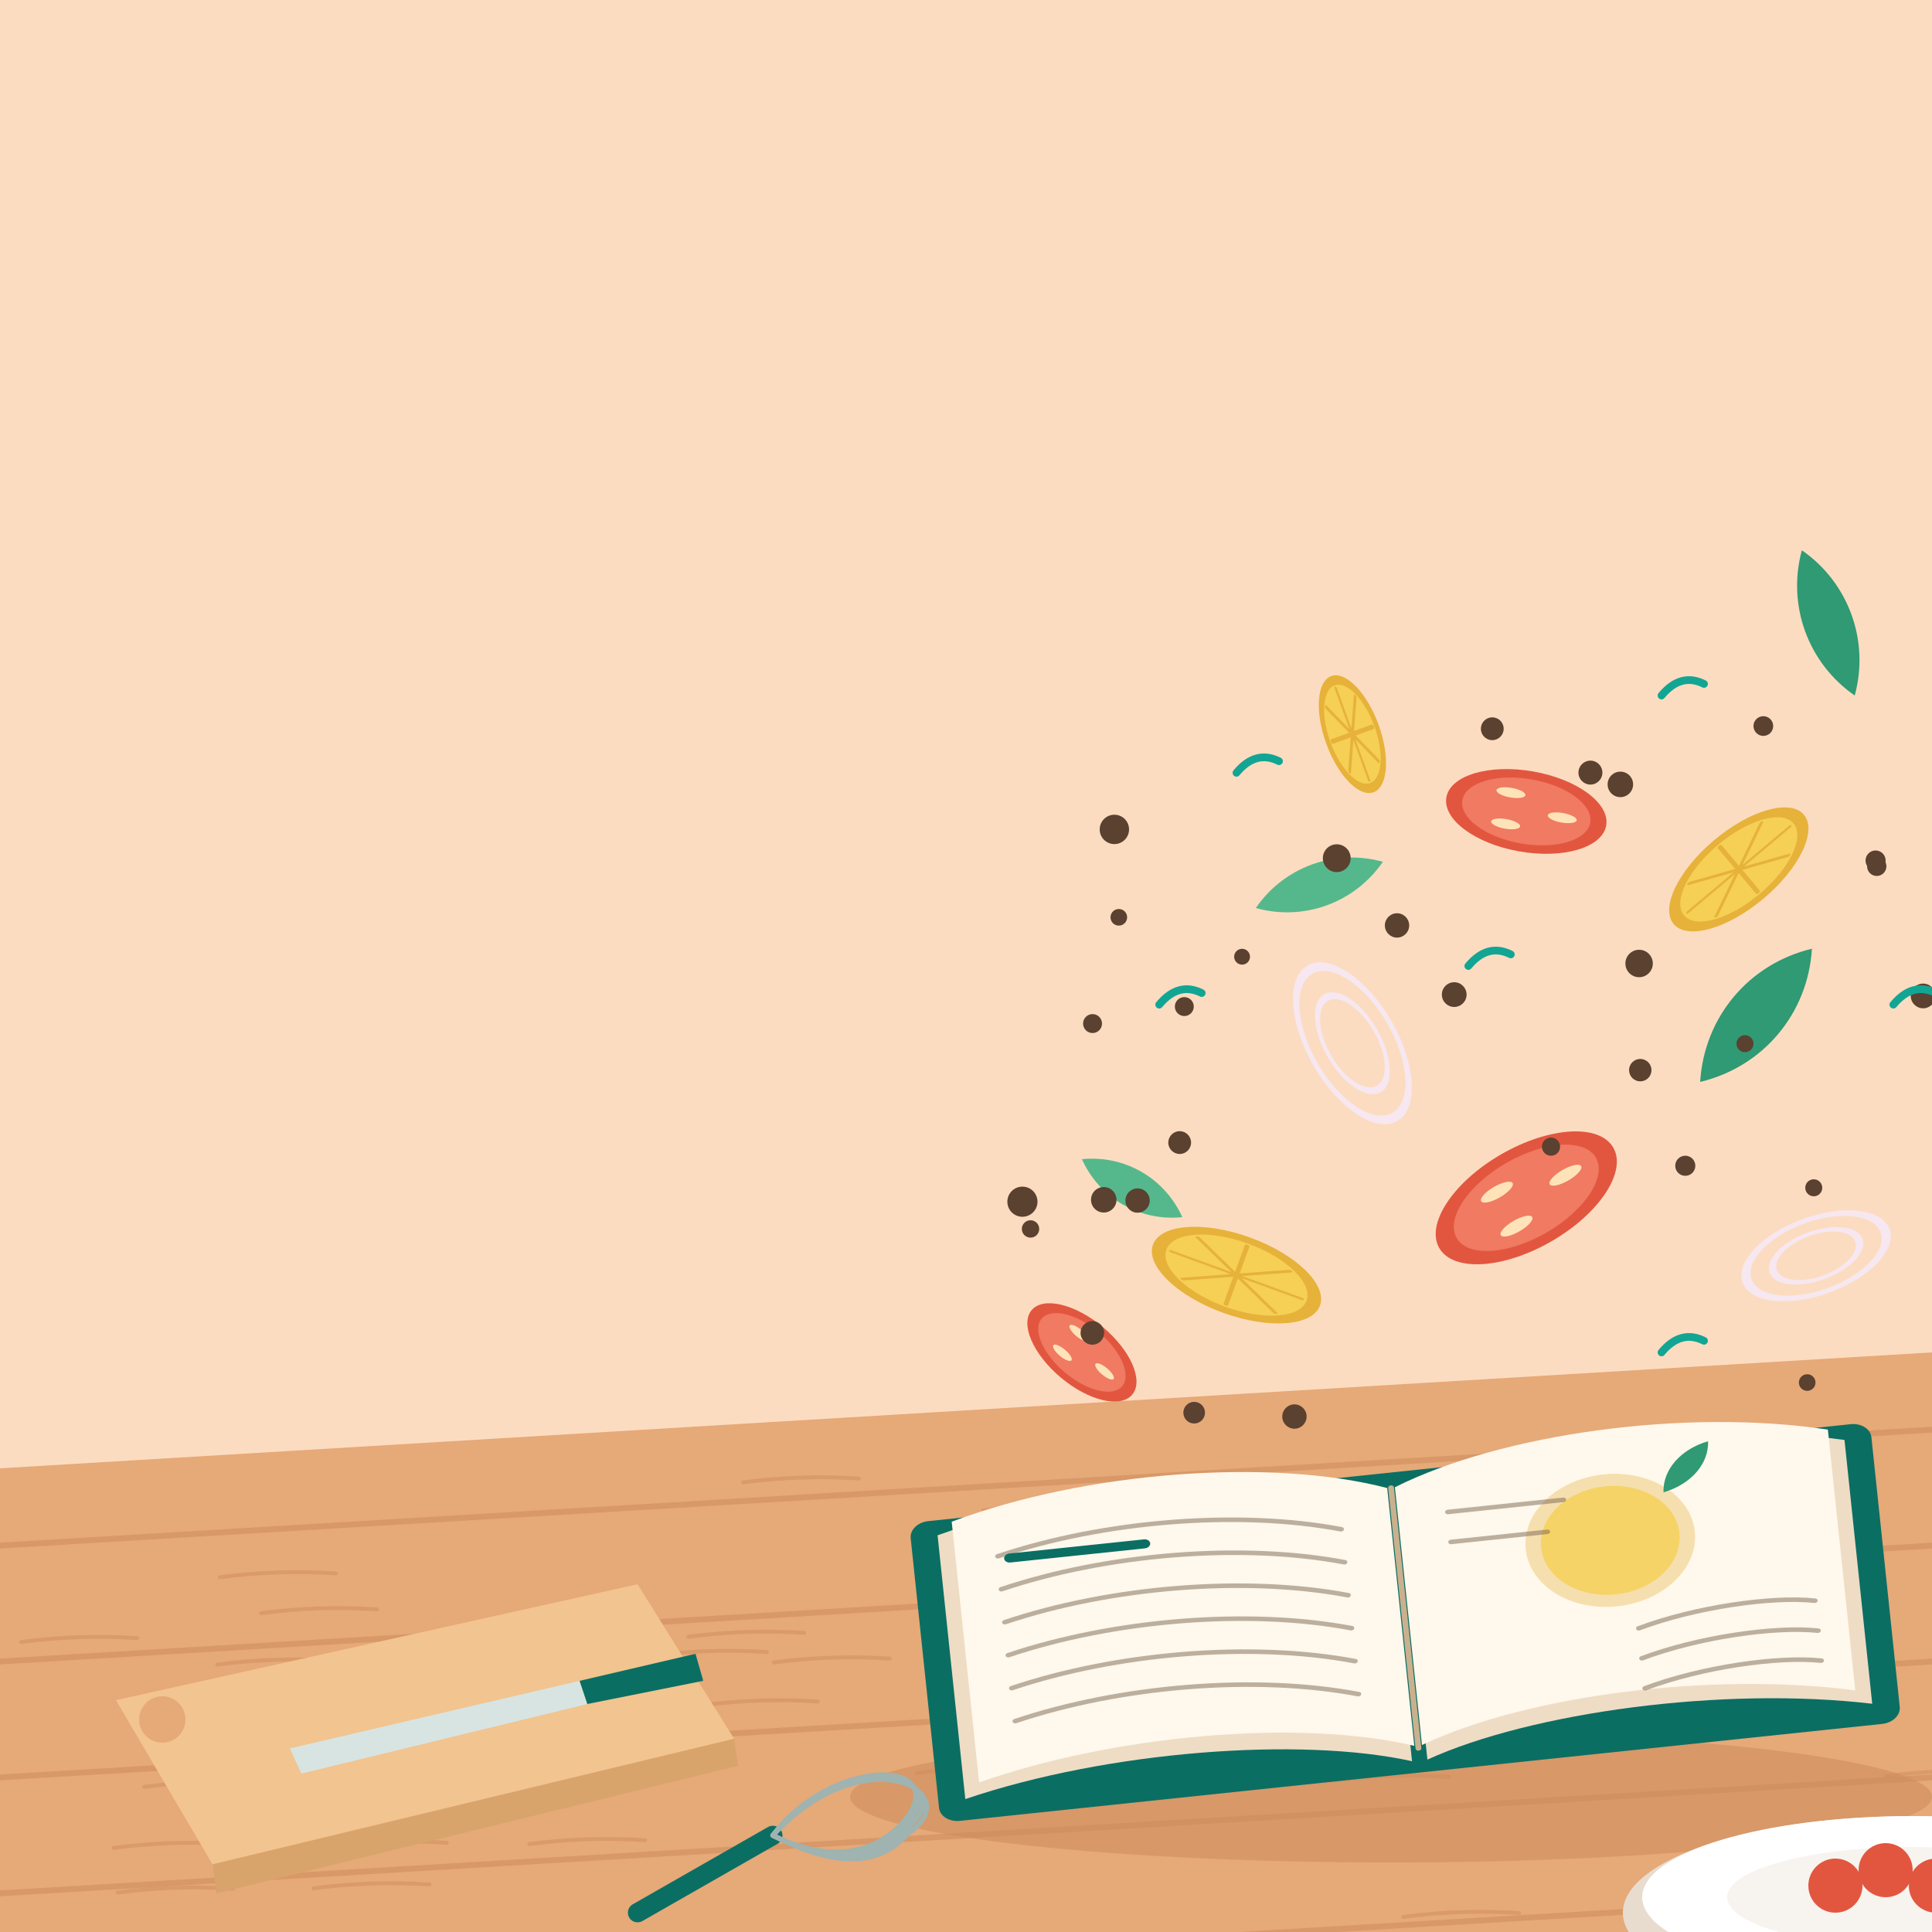
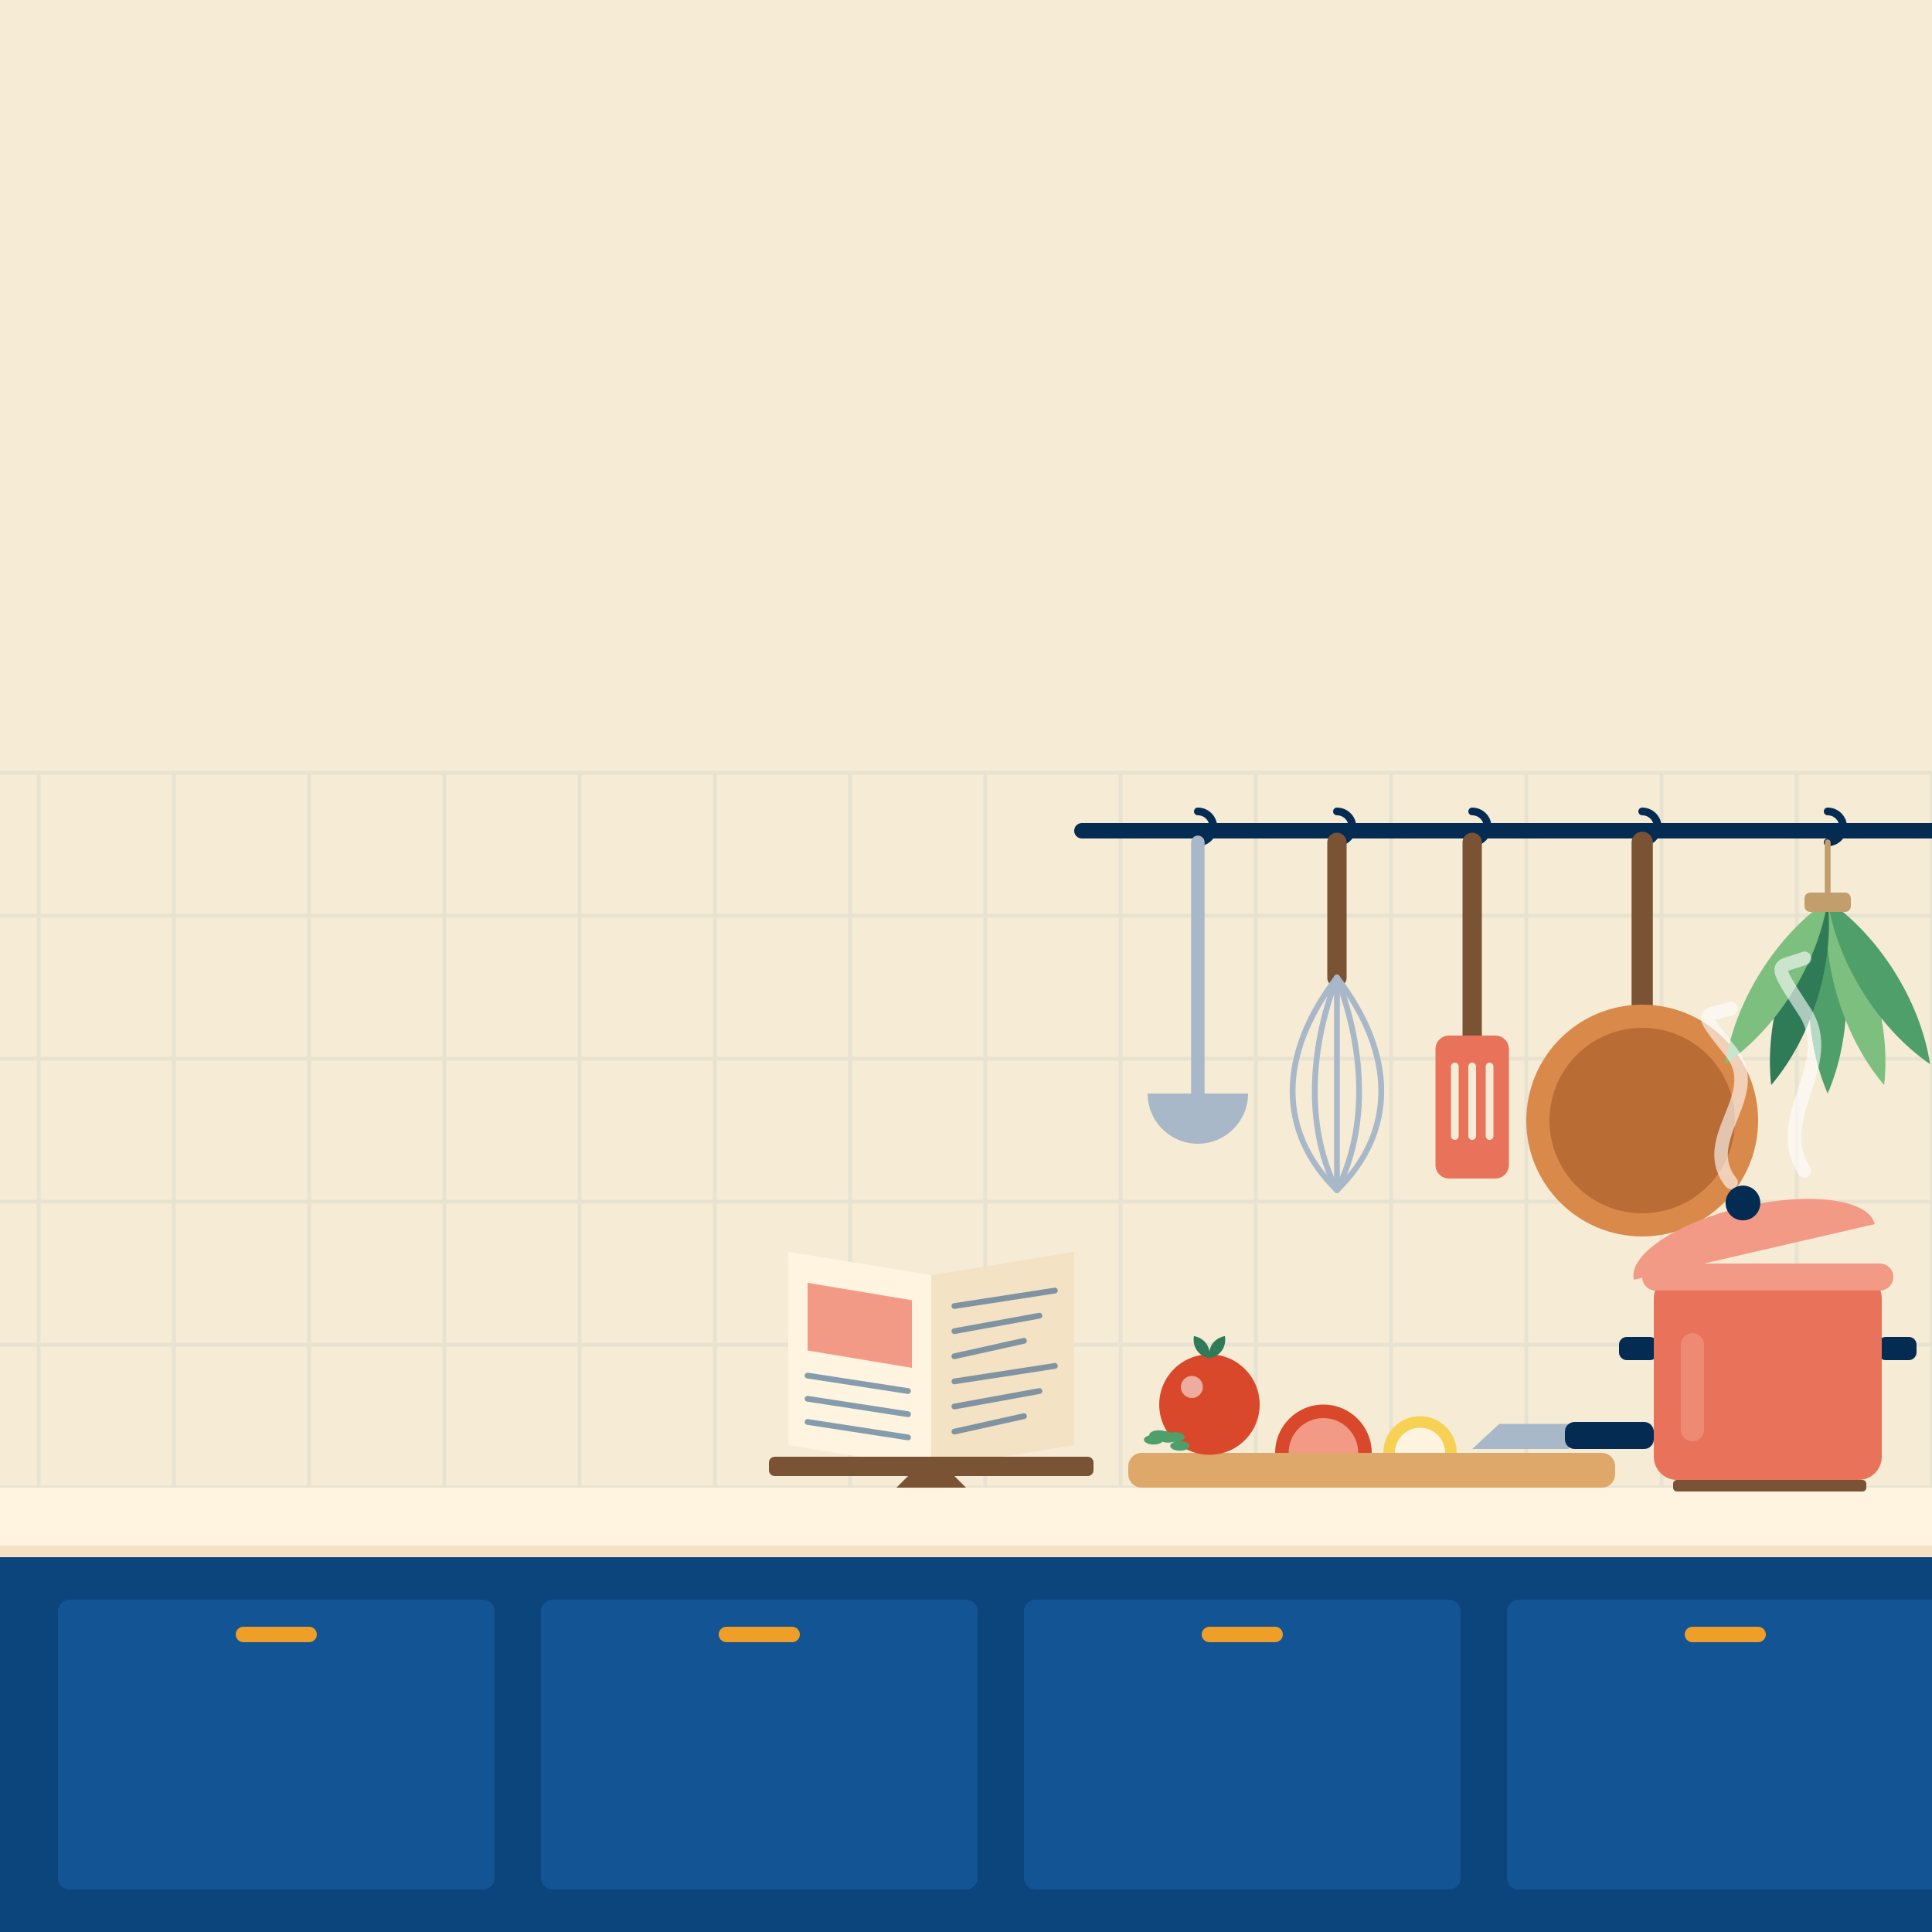
<svg xmlns="http://www.w3.org/2000/svg" viewBox="0 0 1000 1000" width="1000" height="1000">
-   <rect x="0" y="0" width="1000" height="1000" fill="#fcdcc0" />
-   <path d="M0 760L1000 700L1000 1000L0 1000Z" fill="#e6a978" />
-   <path d="M0 800L1000 740" fill="none" stroke="#cf8c5c" stroke-width="3" stroke-linecap="round" stroke-linejoin="round" opacity="0.6" />
-   <path d="M0 860L1000 800" fill="none" stroke="#cf8c5c" stroke-width="3" stroke-linecap="round" stroke-linejoin="round" opacity="0.6" />
-   <path d="M0 920L1000 860" fill="none" stroke="#cf8c5c" stroke-width="3" stroke-linecap="round" stroke-linejoin="round" opacity="0.6" />
-   <path d="M0 980L1000 920" fill="none" stroke="#cf8c5c" stroke-width="3" stroke-linecap="round" stroke-linejoin="round" opacity="0.6" />
-   <path d="M0 1040L1000 980" fill="none" stroke="#cf8c5c" stroke-width="3" stroke-linecap="round" stroke-linejoin="round" opacity="0.6" />
-   <path d="M474.6 917.8q30 -4 60 -2" fill="none" stroke="#cf8c5c" stroke-width="2" stroke-linecap="round" stroke-linejoin="round" opacity="0.5" />
-   <path d="M666.4 794.2q30 -4 60 -2" fill="none" stroke="#cf8c5c" stroke-width="2" stroke-linecap="round" stroke-linejoin="round" opacity="0.5" />
-   <path d="M10.9 849.9q30 -4 60 -2" fill="none" stroke="#cf8c5c" stroke-width="2" stroke-linecap="round" stroke-linejoin="round" opacity="0.5" />
-   <path d="M274 954.5q30 -4 60 -2" fill="none" stroke="#cf8c5c" stroke-width="2" stroke-linecap="round" stroke-linejoin="round" opacity="0.5" />
-   <path d="M690.6 904.3q30 -4 60 -2" fill="none" stroke="#cf8c5c" stroke-width="2" stroke-linecap="round" stroke-linejoin="round" opacity="0.5" />
-   <path d="M558.2 918.7q30 -4 60 -2" fill="none" stroke="#cf8c5c" stroke-width="2" stroke-linecap="round" stroke-linejoin="round" opacity="0.5" />
-   <path d="M145.3 865.6q30 -4 60 -2" fill="none" stroke="#cf8c5c" stroke-width="2" stroke-linecap="round" stroke-linejoin="round" opacity="0.5" />
-   <path d="M162.3 977.4q30 -4 60 -2" fill="none" stroke="#cf8c5c" stroke-width="2" stroke-linecap="round" stroke-linejoin="round" opacity="0.5" />
-   <path d="M58.8 956.5q30 -4 60 -2" fill="none" stroke="#cf8c5c" stroke-width="2" stroke-linecap="round" stroke-linejoin="round" opacity="0.5" />
-   <path d="M74.6 924.9q30 -4 60 -2" fill="none" stroke="#cf8c5c" stroke-width="2" stroke-linecap="round" stroke-linejoin="round" opacity="0.5" />
-   <path d="M337 857.1q30 -4 60 -2" fill="none" stroke="#cf8c5c" stroke-width="2" stroke-linecap="round" stroke-linejoin="round" opacity="0.5" />
-   <path d="M842.4 764.5q30 -4 60 -2" fill="none" stroke="#cf8c5c" stroke-width="2" stroke-linecap="round" stroke-linejoin="round" opacity="0.5" />
-   <path d="M60.8 979.6q30 -4 60 -2" fill="none" stroke="#cf8c5c" stroke-width="2" stroke-linecap="round" stroke-linejoin="round" opacity="0.5" />
-   <path d="M508.9 781.8q30 -4 60 -2" fill="none" stroke="#cf8c5c" stroke-width="2" stroke-linecap="round" stroke-linejoin="round" opacity="0.5" />
-   <path d="M987.1 987.2q30 -4 60 -2" fill="none" stroke="#cf8c5c" stroke-width="2" stroke-linecap="round" stroke-linejoin="round" opacity="0.5" />
-   <path d="M112.5 861.6q30 -4 60 -2" fill="none" stroke="#cf8c5c" stroke-width="2" stroke-linecap="round" stroke-linejoin="round" opacity="0.5" />
-   <path d="M135.1 835q30 -4 60 -2" fill="none" stroke="#cf8c5c" stroke-width="2" stroke-linecap="round" stroke-linejoin="round" opacity="0.5" />
-   <path d="M621.5 799.2q30 -4 60 -2" fill="none" stroke="#cf8c5c" stroke-width="2" stroke-linecap="round" stroke-linejoin="round" opacity="0.5" />
-   <path d="M696.8 772.3q30 -4 60 -2" fill="none" stroke="#cf8c5c" stroke-width="2" stroke-linecap="round" stroke-linejoin="round" opacity="0.5" />
-   <path d="M171.2 955.8q30 -4 60 -2" fill="none" stroke="#cf8c5c" stroke-width="2" stroke-linecap="round" stroke-linejoin="round" opacity="0.5" />
-   <path d="M400.5 860.5q30 -4 60 -2" fill="none" stroke="#cf8c5c" stroke-width="2" stroke-linecap="round" stroke-linejoin="round" opacity="0.5" />
-   <path d="M596 874.4q30 -4 60 -2" fill="none" stroke="#cf8c5c" stroke-width="2" stroke-linecap="round" stroke-linejoin="round" opacity="0.5" />
-   <path d="M384.6 767.3q30 -4 60 -2" fill="none" stroke="#cf8c5c" stroke-width="2" stroke-linecap="round" stroke-linejoin="round" opacity="0.5" />
-   <path d="M726.3 992.2q30 -4 60 -2" fill="none" stroke="#cf8c5c" stroke-width="2" stroke-linecap="round" stroke-linejoin="round" opacity="0.5" />
-   <path d="M976.3 919.3q30 -4 60 -2" fill="none" stroke="#cf8c5c" stroke-width="2" stroke-linecap="round" stroke-linejoin="round" opacity="0.5" />
-   <path d="M356.3 847.2q30 -4 60 -2" fill="none" stroke="#cf8c5c" stroke-width="2" stroke-linecap="round" stroke-linejoin="round" opacity="0.5" />
-   <path d="M690.1 921.7q30 -4 60 -2" fill="none" stroke="#cf8c5c" stroke-width="2" stroke-linecap="round" stroke-linejoin="round" opacity="0.5" />
-   <path d="M113.8 816.4q30 -4 60 -2" fill="none" stroke="#cf8c5c" stroke-width="2" stroke-linecap="round" stroke-linejoin="round" opacity="0.5" />
-   <path d="M363.3 882.7q30 -4 60 -2" fill="none" stroke="#cf8c5c" stroke-width="2" stroke-linecap="round" stroke-linejoin="round" opacity="0.5" />
-   <path d="M810.1 880q30 -4 60 -2" fill="none" stroke="#cf8c5c" stroke-width="2" stroke-linecap="round" stroke-linejoin="round" opacity="0.5" />
-   <path d="M60 880L330 820L380 900L110 965Z" fill="#f2c48f" />
-   <path d="M110 965L380 900L382 914L112 980Z" fill="#d9a46c" />
-   <circle cx="84" cy="890" r="12" fill="#e6a978" />
-   <path d="M150 905L300 870L304 882L156 918Z" fill="#d8e4e2" />
-   <path d="M300 870L360 856L364 870L304 882Z" fill="#0b6e63" />
-   <ellipse cx="720" cy="930" rx="280" ry="34" fill="#cf8c5c" opacity="0.6" />
-   <g transform="translate(720 770) rotate(-6) scale(1 .78)">
-     <rect x="-250" y="-10" width="500" height="200" rx="10" fill="#0b6e63" />
-     <path d="M-236 0C-160 -24 -60 -20 -4 8L-4 182C-60 158 -160 154 -236 176Z" fill="#efdcc4" />
-     <path d="M236 0C160 -24 60 -20 4 8L4 182C60 158 160 154 236 176Z" fill="#efdcc4" />
-     <path d="M-228 -8C-156 -32 -60 -28 -2 0L-2 172C-60 146 -156 144 -228 166Z" fill="#fff8ec" />
-     <path d="M228 -8C156 -32 60 -28 2 0L2 172C60 146 156 144 228 166Z" fill="#fff8ec" />
-     <path d="M0 0L0 174" fill="none" stroke="#c9b08e" stroke-width="3" stroke-linecap="round" stroke-linejoin="round" />
-     <path d="M-206 18C-150 2 -80 4 -28 24" fill="none" stroke="#7a6650" stroke-width="3" stroke-linecap="round" stroke-linejoin="round" opacity="0.5" />
-     <path d="M-206 40C-150 24 -80 26 -28 46" fill="none" stroke="#7a6650" stroke-width="3" stroke-linecap="round" stroke-linejoin="round" opacity="0.5" />
-     <path d="M-206 62C-150 46 -80 48 -28 68" fill="none" stroke="#7a6650" stroke-width="3" stroke-linecap="round" stroke-linejoin="round" opacity="0.5" />
-     <path d="M-206 84C-150 68 -80 70 -28 90" fill="none" stroke="#7a6650" stroke-width="3" stroke-linecap="round" stroke-linejoin="round" opacity="0.5" />
-     <path d="M-206 106C-150 90 -80 92 -28 112" fill="none" stroke="#7a6650" stroke-width="3" stroke-linecap="round" stroke-linejoin="round" opacity="0.5" />
-     <path d="M-206 128C-150 112 -80 114 -28 134" fill="none" stroke="#7a6650" stroke-width="3" stroke-linecap="round" stroke-linejoin="round" opacity="0.5" />
-     <path d="M-200 20h70" fill="none" stroke="#0b6e63" stroke-width="6" stroke-linecap="round" stroke-linejoin="round" />
-     <path d="M120 110C150 100 190 98 212 104" fill="none" stroke="#7a6650" stroke-width="3" stroke-linecap="round" stroke-linejoin="round" opacity="0.5" />
-     <path d="M120 130C150 120 190 118 212 124" fill="none" stroke="#7a6650" stroke-width="3" stroke-linecap="round" stroke-linejoin="round" opacity="0.5" />
-     <path d="M120 150C150 140 190 138 212 144" fill="none" stroke="#7a6650" stroke-width="3" stroke-linecap="round" stroke-linejoin="round" opacity="0.5" />
-     <circle cx="110" cy="50" r="44" fill="#e6b23a" opacity="0.35" />
-     <circle cx="110" cy="50" r="36" fill="#f6cf55" opacity="0.8" />
-     <path d="M0 0C9 -12 9 -28 0 -40C-9 -28 -9 -12 0 0Z" fill="#2f9a74" transform="translate(140 22) rotate(40)" />
-     <path d="M28 20h60M28 40h50" fill="none" stroke="#7a6650" stroke-width="3" stroke-linecap="round" stroke-linejoin="round" opacity="0.5" />
+   <rect x="0" y="0" width="1000" height="1000" fill="#f6ecd6" />
+   <path d="M20 400L20 770" fill="none" stroke="#e8e2d1" stroke-width="2" stroke-linecap="round" stroke-linejoin="round" />
+   <path d="M90 400L90 770" fill="none" stroke="#e8e2d1" stroke-width="2" stroke-linecap="round" stroke-linejoin="round" />
+   <path d="M160 400L160 770" fill="none" stroke="#e8e2d1" stroke-width="2" stroke-linecap="round" stroke-linejoin="round" />
+   <path d="M230 400L230 770" fill="none" stroke="#e8e2d1" stroke-width="2" stroke-linecap="round" stroke-linejoin="round" />
+   <path d="M300 400L300 770" fill="none" stroke="#e8e2d1" stroke-width="2" stroke-linecap="round" stroke-linejoin="round" />
+   <path d="M370 400L370 770" fill="none" stroke="#e8e2d1" stroke-width="2" stroke-linecap="round" stroke-linejoin="round" />
+   <path d="M440 400L440 770" fill="none" stroke="#e8e2d1" stroke-width="2" stroke-linecap="round" stroke-linejoin="round" />
+   <path d="M510 400L510 770" fill="none" stroke="#e8e2d1" stroke-width="2" stroke-linecap="round" stroke-linejoin="round" />
+   <path d="M580 400L580 770" fill="none" stroke="#e8e2d1" stroke-width="2" stroke-linecap="round" stroke-linejoin="round" />
+   <path d="M650 400L650 770" fill="none" stroke="#e8e2d1" stroke-width="2" stroke-linecap="round" stroke-linejoin="round" />
+   <path d="M720 400L720 770" fill="none" stroke="#e8e2d1" stroke-width="2" stroke-linecap="round" stroke-linejoin="round" />
+   <path d="M790 400L790 770" fill="none" stroke="#e8e2d1" stroke-width="2" stroke-linecap="round" stroke-linejoin="round" />
+   <path d="M860 400L860 770" fill="none" stroke="#e8e2d1" stroke-width="2" stroke-linecap="round" stroke-linejoin="round" />
+   <path d="M930 400L930 770" fill="none" stroke="#e8e2d1" stroke-width="2" stroke-linecap="round" stroke-linejoin="round" />
+   <path d="M1000 400L1000 770" fill="none" stroke="#e8e2d1" stroke-width="2" stroke-linecap="round" stroke-linejoin="round" />
+   <path d="M0 400L1000 400" fill="none" stroke="#e8e2d1" stroke-width="2" stroke-linecap="round" stroke-linejoin="round" />
+   <path d="M0 474L1000 474" fill="none" stroke="#e8e2d1" stroke-width="2" stroke-linecap="round" stroke-linejoin="round" />
+   <path d="M0 548L1000 548" fill="none" stroke="#e8e2d1" stroke-width="2" stroke-linecap="round" stroke-linejoin="round" />
+   <path d="M0 622L1000 622" fill="none" stroke="#e8e2d1" stroke-width="2" stroke-linecap="round" stroke-linejoin="round" />
+   <path d="M0 696L1000 696" fill="none" stroke="#e8e2d1" stroke-width="2" stroke-linecap="round" stroke-linejoin="round" />
+   <path d="M0 770L1000 770" fill="none" stroke="#e8e2d1" stroke-width="2" stroke-linecap="round" stroke-linejoin="round" />
+   <rect x="0" y="770" width="1000" height="34" fill="#FFF4DF" />
+   <rect x="0" y="800" width="1000" height="6" fill="#F3E2C4" />
+   <rect x="0" y="806" width="1000" height="194" fill="#0C447C" />
+   <rect x="30" y="828" width="226" height="150" rx="6" fill="#1F6BB8" opacity="0.4" />
+   <rect x="122" y="842" width="42" height="8" rx="4" fill="#EF9F27" />
+   <rect x="280" y="828" width="226" height="150" rx="6" fill="#1F6BB8" opacity="0.4" />
+   <rect x="372" y="842" width="42" height="8" rx="4" fill="#EF9F27" />
+   <rect x="530" y="828" width="226" height="150" rx="6" fill="#1F6BB8" opacity="0.4" />
+   <rect x="622" y="842" width="42" height="8" rx="4" fill="#EF9F27" />
+   <rect x="780" y="828" width="226" height="150" rx="6" fill="#1F6BB8" opacity="0.4" />
+   <rect x="872" y="842" width="42" height="8" rx="4" fill="#EF9F27" />
+   <path d="M560 430L1000 430" fill="none" stroke="#042C53" stroke-width="8" stroke-linecap="round" stroke-linejoin="round" />
+   <path d="M620 420a8 8 0 0 1 0 16" fill="none" stroke="#042C53" stroke-width="4" stroke-linecap="round" stroke-linejoin="round" />
+   <path d="M692 420a8 8 0 0 1 0 16" fill="none" stroke="#042C53" stroke-width="4" stroke-linecap="round" stroke-linejoin="round" />
+   <path d="M762 420a8 8 0 0 1 0 16" fill="none" stroke="#042C53" stroke-width="4" stroke-linecap="round" stroke-linejoin="round" />
+   <path d="M850 420a8 8 0 0 1 0 16" fill="none" stroke="#042C53" stroke-width="4" stroke-linecap="round" stroke-linejoin="round" />
+   <path d="M946 420a8 8 0 0 1 0 16" fill="none" stroke="#042C53" stroke-width="4" stroke-linecap="round" stroke-linejoin="round" />
+   <path d="M620 436L620 566" fill="none" stroke="#A9B8C8" stroke-width="7" stroke-linecap="round" stroke-linejoin="round" />
+   <path d="M594 566A26 26 0 0 0 646 566Z" fill="#A9B8C8" />
+   <path d="M692 436L692 506" fill="none" stroke="#7A5234" stroke-width="10" stroke-linecap="round" stroke-linejoin="round" />
+   <path d="M692 506C661.4 546 661.4 586 692 616" fill="none" stroke="#A9B8C8" stroke-width="3" stroke-linecap="round" stroke-linejoin="round" />
+   <path d="M692 506C676.7 546 676.7 586 692 616" fill="none" stroke="#A9B8C8" stroke-width="3" stroke-linecap="round" stroke-linejoin="round" />
+   <path d="M692 506C692.0 546 692.0 586 692 616" fill="none" stroke="#A9B8C8" stroke-width="3" stroke-linecap="round" stroke-linejoin="round" />
+   <path d="M692 506C707.3 546 707.3 586 692 616" fill="none" stroke="#A9B8C8" stroke-width="3" stroke-linecap="round" stroke-linejoin="round" />
+   <path d="M692 506C722.6 546 722.6 586 692 616" fill="none" stroke="#A9B8C8" stroke-width="3" stroke-linecap="round" stroke-linejoin="round" />
+   <path d="M762 436L762 536" fill="none" stroke="#7A5234" stroke-width="10" stroke-linecap="round" stroke-linejoin="round" />
+   <rect x="743" y="536" width="38" height="74" rx="7" fill="#E8735A" />
+   <rect x="751" y="550" width="4" height="40" rx="2" fill="#f6ecd6" />
+   <rect x="760" y="550" width="4" height="40" rx="2" fill="#f6ecd6" />
+   <rect x="769" y="550" width="4" height="40" rx="2" fill="#f6ecd6" />
+   <path d="M850 436L850 524" fill="none" stroke="#7A5234" stroke-width="11" stroke-linecap="round" stroke-linejoin="round" />
+   <circle cx="850" cy="580" r="60" fill="#D98A4B" />
+   <circle cx="850" cy="580" r="48" fill="#B96C34" />
+   <path d="M946 436L946 470" fill="none" stroke="#C19E6C" stroke-width="3" stroke-linecap="round" stroke-linejoin="round" />
+   <path d="M0 0C13 -30 13 -70 0 -100C-13 -70 -13 -30 0 0Z" fill="#4E9F6A" transform="translate(946 466) rotate(180)" />
+   <path d="M0 0C13 -30 13 -70 0 -100C-13 -70 -13 -30 0 0Z" fill="#7DBF7F" transform="translate(946 466) rotate(163)" />
+   <path d="M0 0C13 -30 13 -70 0 -100C-13 -70 -13 -30 0 0Z" fill="#2F7A57" transform="translate(946 466) rotate(197)" />
+   <path d="M0 0C13 -30 13 -70 0 -100C-13 -70 -13 -30 0 0Z" fill="#4E9F6A" transform="translate(946 466) rotate(148)" />
+   <path d="M0 0C13 -30 13 -70 0 -100C-13 -70 -13 -30 0 0Z" fill="#7DBF7F" transform="translate(946 466) rotate(212)" />
+   <rect x="934" y="462" width="24" height="10" rx="3" fill="#C19E6C" />
+   <path d="M408 648L482 660L482 760L408 748Z" fill="#FFF4DF" />
+   <path d="M482 660L556 648L556 748L482 760Z" fill="#F3E2C4" />
+   <path d="M418 664L472 673L472 708L418 699Z" fill="#F29A85" />
+   <path d="M418 712L470 720" fill="none" stroke="#0C447C" stroke-width="3" stroke-linecap="round" stroke-linejoin="round" opacity="0.5" />
+   <path d="M418 724L470 732" fill="none" stroke="#0C447C" stroke-width="3" stroke-linecap="round" stroke-linejoin="round" opacity="0.5" />
+   <path d="M418 736L470 744" fill="none" stroke="#0C447C" stroke-width="3" stroke-linecap="round" stroke-linejoin="round" opacity="0.5" />
+   <path d="M494 676L546 668" fill="none" stroke="#0C447C" stroke-width="3" stroke-linecap="round" stroke-linejoin="round" opacity="0.5" />
+   <path d="M494 689L538 681" fill="none" stroke="#0C447C" stroke-width="3" stroke-linecap="round" stroke-linejoin="round" opacity="0.5" />
+   <path d="M494 702L530 694" fill="none" stroke="#0C447C" stroke-width="3" stroke-linecap="round" stroke-linejoin="round" opacity="0.5" />
+   <path d="M494 715L546 707" fill="none" stroke="#0C447C" stroke-width="3" stroke-linecap="round" stroke-linejoin="round" opacity="0.5" />
+   <path d="M494 728L538 720" fill="none" stroke="#0C447C" stroke-width="3" stroke-linecap="round" stroke-linejoin="round" opacity="0.5" />
+   <path d="M494 741L530 733" fill="none" stroke="#0C447C" stroke-width="3" stroke-linecap="round" stroke-linejoin="round" opacity="0.5" />
+   <rect x="398" y="754" width="168" height="10" rx="3" fill="#7A5234" />
+   <path d="M470 764L494 764L500 770L464 770Z" fill="#7A5234" />
+   <rect x="584" y="752" width="252" height="18" rx="7" fill="#DDA869" />
+   <circle cx="626" cy="727" r="26" fill="#D9482B" />
+   <circle cx="616.9" cy="717.9" r="5.7" fill="#FFFFFF" opacity="0.55" />
+   <path d="M0 0C4 -4.2 4 -9.8 0 -14C-4 -9.8 -4 -4.2 0 0Z" fill="#2F7A57" transform="translate(626 703) rotate(35)" />
+   <path d="M0 0C4 -4.2 4 -9.8 0 -14C-4 -9.8 -4 -4.2 0 0Z" fill="#2F7A57" transform="translate(626 703) rotate(-35)" />
+   <path d="M660 752A25 25 0 0 1 710 752Z" fill="#D9482B" />
+   <path d="M667 752A18 18 0 0 1 703 752Z" fill="#F29A85" />
+   <path d="M716 752A19 19 0 0 1 754 752Z" fill="#F7D154" />
+   <path d="M722 752A13 13 0 0 1 748 752Z" fill="#FFF4DF" />
+   <ellipse cx="599.8" cy="742.8" rx="5" ry="2.5" fill="#4E9F6A" />
+   <ellipse cx="602.3" cy="743.2" rx="5" ry="2.5" fill="#4E9F6A" />
+   <ellipse cx="597.1" cy="745.2" rx="5" ry="2.5" fill="#4E9F6A" />
+   <ellipse cx="610.7" cy="748.4" rx="5" ry="2.5" fill="#4E9F6A" />
+   <ellipse cx="608.2" cy="743.8" rx="5" ry="2.5" fill="#4E9F6A" />
+   <ellipse cx="604.6" cy="744.2" rx="5" ry="2.5" fill="#4E9F6A" />
+   <path d="M762 750L812 750L812 737L776 737Z" fill="#A9B8C8" />
+   <rect x="810" y="736" width="46" height="14" rx="5" fill="#042C53" />
+   <path d="M896 612c-18 -22.5 18 -45 0 -67.5s-14 -18 0 -22.5" fill="none" stroke="#FFFFFF" stroke-width="7" stroke-linecap="round" stroke-linejoin="round" opacity="0.6" />
+   <path d="M934 606c-18 -27.5 18 -55 0 -82.5s-14 -22 0 -27.5" fill="none" stroke="#FFFFFF" stroke-width="7" stroke-linecap="round" stroke-linejoin="round" opacity="0.6" />
+   <rect x="866" y="766" width="100" height="6" rx="2" fill="#7A5234" />
+   <rect x="838" y="692" width="20" height="12" rx="4" fill="#042C53" />
+   <rect x="972" y="692" width="20" height="12" rx="4" fill="#042C53" />
+   <rect x="856" y="660" width="118" height="106" rx="12" fill="#E8735A" />
+   <rect x="850" y="654" width="130" height="14" rx="7" fill="#F29A85" />
+   <rect x="870" y="690" width="12" height="56" rx="6" fill="#F29A85" opacity="0.6" />
+   <g transform="translate(908 648) rotate(-13)">
+     <path d="M-64 0A64 24 0 0 1 64 0Z" fill="#F29A85" />
+     <circle cx="0" cy="-26" r="9" fill="#042C53" />
  </g>
-   <g transform="translate(640 660) rotate(20) scale(1 .45)">
-     <circle cx="0" cy="0" r="46" fill="#e6b23a" />
-     <circle cx="0" cy="0" r="38.6" fill="#f6cf55" />
-     <path d="M0 0L35.9 0M0 0L25.4 25.4M0 0L0 35.9M0 0L-25.4 25.4M0 0L-35.9 0M0 0L-25.4 -25.4M0 0L-0 -35.9M0 0L25.4 -25.4" fill="none" stroke="#e6b23a" stroke-width="2.5" stroke-linecap="round" stroke-linejoin="round" />
-   </g>
-   <g transform="translate(790 620) rotate(-30) scale(1 .5)">
-     <circle cx="0" cy="0" r="52" fill="#e2563f" />
-     <circle cx="0" cy="0" r="41.6" fill="#f07a62" />
-     <ellipse cx="23.4" cy="0" rx="9.4" ry="6.2" fill="#ffe3b8" />
-     <ellipse cx="-11.7" cy="20.3" rx="9.4" ry="6.2" fill="#ffe3b8" />
-     <ellipse cx="-11.7" cy="-20.3" rx="9.4" ry="6.2" fill="#ffe3b8" />
-   </g>
-   <path d="M0 0C20 -27 20 -63 0 -90C-20 -63 -20 -27 0 0Z" fill="#2f9a74" transform="translate(880 560) rotate(40)" />
-   <g transform="translate(700 540) rotate(60) scale(1 .5)">
-     <circle cx="0" cy="0" r="44" fill="none" stroke="#f6e7f0" stroke-width="5" stroke-linecap="round" stroke-linejoin="round" />
-     <circle cx="0" cy="0" r="27.3" fill="none" stroke="#f6e7f0" stroke-width="4" stroke-linecap="round" stroke-linejoin="round" />
-   </g>
-   <g transform="translate(900 450) rotate(-40) scale(1 .45)">
-     <circle cx="0" cy="0" r="44" fill="#e6b23a" />
-     <circle cx="0" cy="0" r="37" fill="#f6cf55" />
-     <path d="M0 0L34.3 0M0 0L24.3 24.3M0 0L0 34.3M0 0L-24.3 24.3M0 0L-34.3 0M0 0L-24.3 -24.3M0 0L-0 -34.3M0 0L24.3 -24.3" fill="none" stroke="#e6b23a" stroke-width="2.5" stroke-linecap="round" stroke-linejoin="round" />
-   </g>
-   <g transform="translate(790 420) rotate(10) scale(1 .5)">
-     <circle cx="0" cy="0" r="42" fill="#e2563f" />
-     <circle cx="0" cy="0" r="33.6" fill="#f07a62" />
-     <ellipse cx="18.9" cy="0" rx="7.6" ry="5" fill="#ffe3b8" />
-     <ellipse cx="-9.4" cy="16.4" rx="7.6" ry="5" fill="#ffe3b8" />
-     <ellipse cx="-9.5" cy="-16.4" rx="7.6" ry="5" fill="#ffe3b8" />
-   </g>
-   <path d="M0 0C17 -24 17 -56 0 -80C-17 -56 -17 -24 0 0Z" fill="#2f9a74" transform="translate(960 360) rotate(-20)" />
-   <g transform="translate(940 650) rotate(-20) scale(1 .5)">
-     <circle cx="0" cy="0" r="38" fill="none" stroke="#f6e7f0" stroke-width="5" stroke-linecap="round" stroke-linejoin="round" />
-     <circle cx="0" cy="0" r="23.6" fill="none" stroke="#f6e7f0" stroke-width="4" stroke-linecap="round" stroke-linejoin="round" />
-   </g>
-   <path d="M0 0C15 -21 15 -49 0 -70C-15 -49 -15 -21 0 0Z" fill="#55b88c" transform="translate(650 470) rotate(70)" />
-   <path d="M0 0C13 -18 13 -42 0 -60C-13 -42 -13 -18 0 0Z" fill="#55b88c" transform="translate(560 600) rotate(120)" />
-   <g transform="translate(560 700) rotate(40) scale(1 .5)">
-     <circle cx="0" cy="0" r="34" fill="#e2563f" />
-     <circle cx="0" cy="0" r="27.2" fill="#f07a62" />
-     <ellipse cx="15.3" cy="0" rx="6.1" ry="4.1" fill="#ffe3b8" />
-     <ellipse cx="-7.6" cy="13.3" rx="6.1" ry="4.1" fill="#ffe3b8" />
-     <ellipse cx="-7.7" cy="-13.3" rx="6.1" ry="4.1" fill="#ffe3b8" />
-   </g>
-   <g transform="translate(700 380) rotate(70) scale(1 .45)">
-     <circle cx="0" cy="0" r="32" fill="#e6b23a" />
-     <circle cx="0" cy="0" r="26.9" fill="#f6cf55" />
-     <path d="M0 0L25 0M0 0L17.6 17.6M0 0L0 25M0 0L-17.6 17.6M0 0L-25 0M0 0L-17.6 -17.6M0 0L-0 -25M0 0L17.6 -17.6" fill="none" stroke="#e6b23a" stroke-width="2.5" stroke-linecap="round" stroke-linejoin="round" />
-   </g>
-   <circle cx="571.3" cy="621" r="6.6" fill="#5a4130" />
-   <circle cx="971.4" cy="448.4" r="5" fill="#5a4130" />
-   <circle cx="872.3" cy="603.4" r="5.2" fill="#5a4130" />
-   <circle cx="848.4" cy="498.7" r="7.1" fill="#5a4130" />
-   <circle cx="576.8" cy="429.3" r="7.6" fill="#5a4130" />
-   <circle cx="691.9" cy="444.2" r="7.2" fill="#5a4130" />
-   <circle cx="823.2" cy="399.9" r="6.2" fill="#5a4130" />
-   <circle cx="838.7" cy="406" r="6.6" fill="#5a4130" />
-   <circle cx="579.1" cy="474.8" r="4.3" fill="#5a4130" />
-   <circle cx="618.1" cy="731.2" r="5.6" fill="#5a4130" />
-   <circle cx="995.4" cy="515.5" r="6.4" fill="#5a4130" />
-   <circle cx="938.8" cy="614.8" r="4.4" fill="#5a4130" />
-   <circle cx="802.8" cy="593.5" r="4.7" fill="#5a4130" />
-   <circle cx="565.4" cy="689.9" r="6.1" fill="#5a4130" />
-   <circle cx="613" cy="521" r="4.9" fill="#5a4130" />
-   <circle cx="903.2" cy="540.2" r="4.4" fill="#5a4130" />
-   <circle cx="912.7" cy="375.8" r="5.1" fill="#5a4130" />
-   <circle cx="533.4" cy="636.1" r="4.5" fill="#5a4130" />
-   <circle cx="772.4" cy="377.2" r="5.9" fill="#5a4130" />
-   <circle cx="849" cy="553.9" r="5.8" fill="#5a4130" />
-   <circle cx="752.7" cy="514.8" r="6.4" fill="#5a4130" />
-   <circle cx="565.5" cy="529.8" r="4.9" fill="#5a4130" />
-   <circle cx="935.4" cy="715.6" r="4.3" fill="#5a4130" />
-   <circle cx="588.8" cy="621.4" r="6.3" fill="#5a4130" />
-   <circle cx="529.2" cy="622" r="7.8" fill="#5a4130" />
-   <circle cx="723.1" cy="479" r="6.3" fill="#5a4130" />
-   <circle cx="970.8" cy="445.4" r="5.2" fill="#5a4130" />
-   <circle cx="610.6" cy="591.4" r="5.9" fill="#5a4130" />
-   <circle cx="642.9" cy="495.2" r="4.1" fill="#5a4130" />
-   <circle cx="670" cy="733.2" r="6.3" fill="#5a4130" />
-   <path d="M600 520q10 -12 22 -6" fill="none" stroke="#12a594" stroke-width="4" stroke-linecap="round" stroke-linejoin="round" />
-   <path d="M760 500q10 -12 22 -6" fill="none" stroke="#12a594" stroke-width="4" stroke-linecap="round" stroke-linejoin="round" />
-   <path d="M860 360q10 -12 22 -6" fill="none" stroke="#12a594" stroke-width="4" stroke-linecap="round" stroke-linejoin="round" />
-   <path d="M980 520q10 -12 22 -6" fill="none" stroke="#12a594" stroke-width="4" stroke-linecap="round" stroke-linejoin="round" />
-   <path d="M860 700q10 -12 22 -6" fill="none" stroke="#12a594" stroke-width="4" stroke-linecap="round" stroke-linejoin="round" />
-   <path d="M640 400q10 -12 22 -6" fill="none" stroke="#12a594" stroke-width="4" stroke-linecap="round" stroke-linejoin="round" />
-   <path d="M330 990L400 950" fill="none" stroke="#0b6e63" stroke-width="10" stroke-linecap="round" stroke-linejoin="round" />
-   <path d="M400 950C430 910 490 910 470 940C450 966 420 960 400 950" fill="none" stroke="#9fb3b0" stroke-width="2.5" stroke-linecap="round" stroke-linejoin="round" />
-   <path d="M400 950C436 906 494 916 470 943C450 968 420 960 400 950" fill="none" stroke="#9fb3b0" stroke-width="2.5" stroke-linecap="round" stroke-linejoin="round" />
-   <path d="M400 950C442 902 498 922 470 946C450 970 420 960 400 950" fill="none" stroke="#9fb3b0" stroke-width="2.5" stroke-linecap="round" stroke-linejoin="round" />
-   <path d="M400 950C448 898 502 928 470 949C450 972 420 960 400 950" fill="none" stroke="#9fb3b0" stroke-width="2.5" stroke-linecap="round" stroke-linejoin="round" />
-   <ellipse cx="990" cy="990" rx="150" ry="50" fill="#e8dccf" />
-   <ellipse cx="990" cy="982" rx="140" ry="42" fill="#ffffff" />
-   <ellipse cx="990" cy="982" rx="96" ry="26" fill="#e8dccf" opacity="0.35" />
-   <circle cx="950" cy="976" r="14" fill="#e2563f" />
-   <circle cx="976" cy="968" r="14" fill="#e2563f" />
-   <circle cx="1002" cy="976" r="14" fill="#e2563f" />
</svg>
